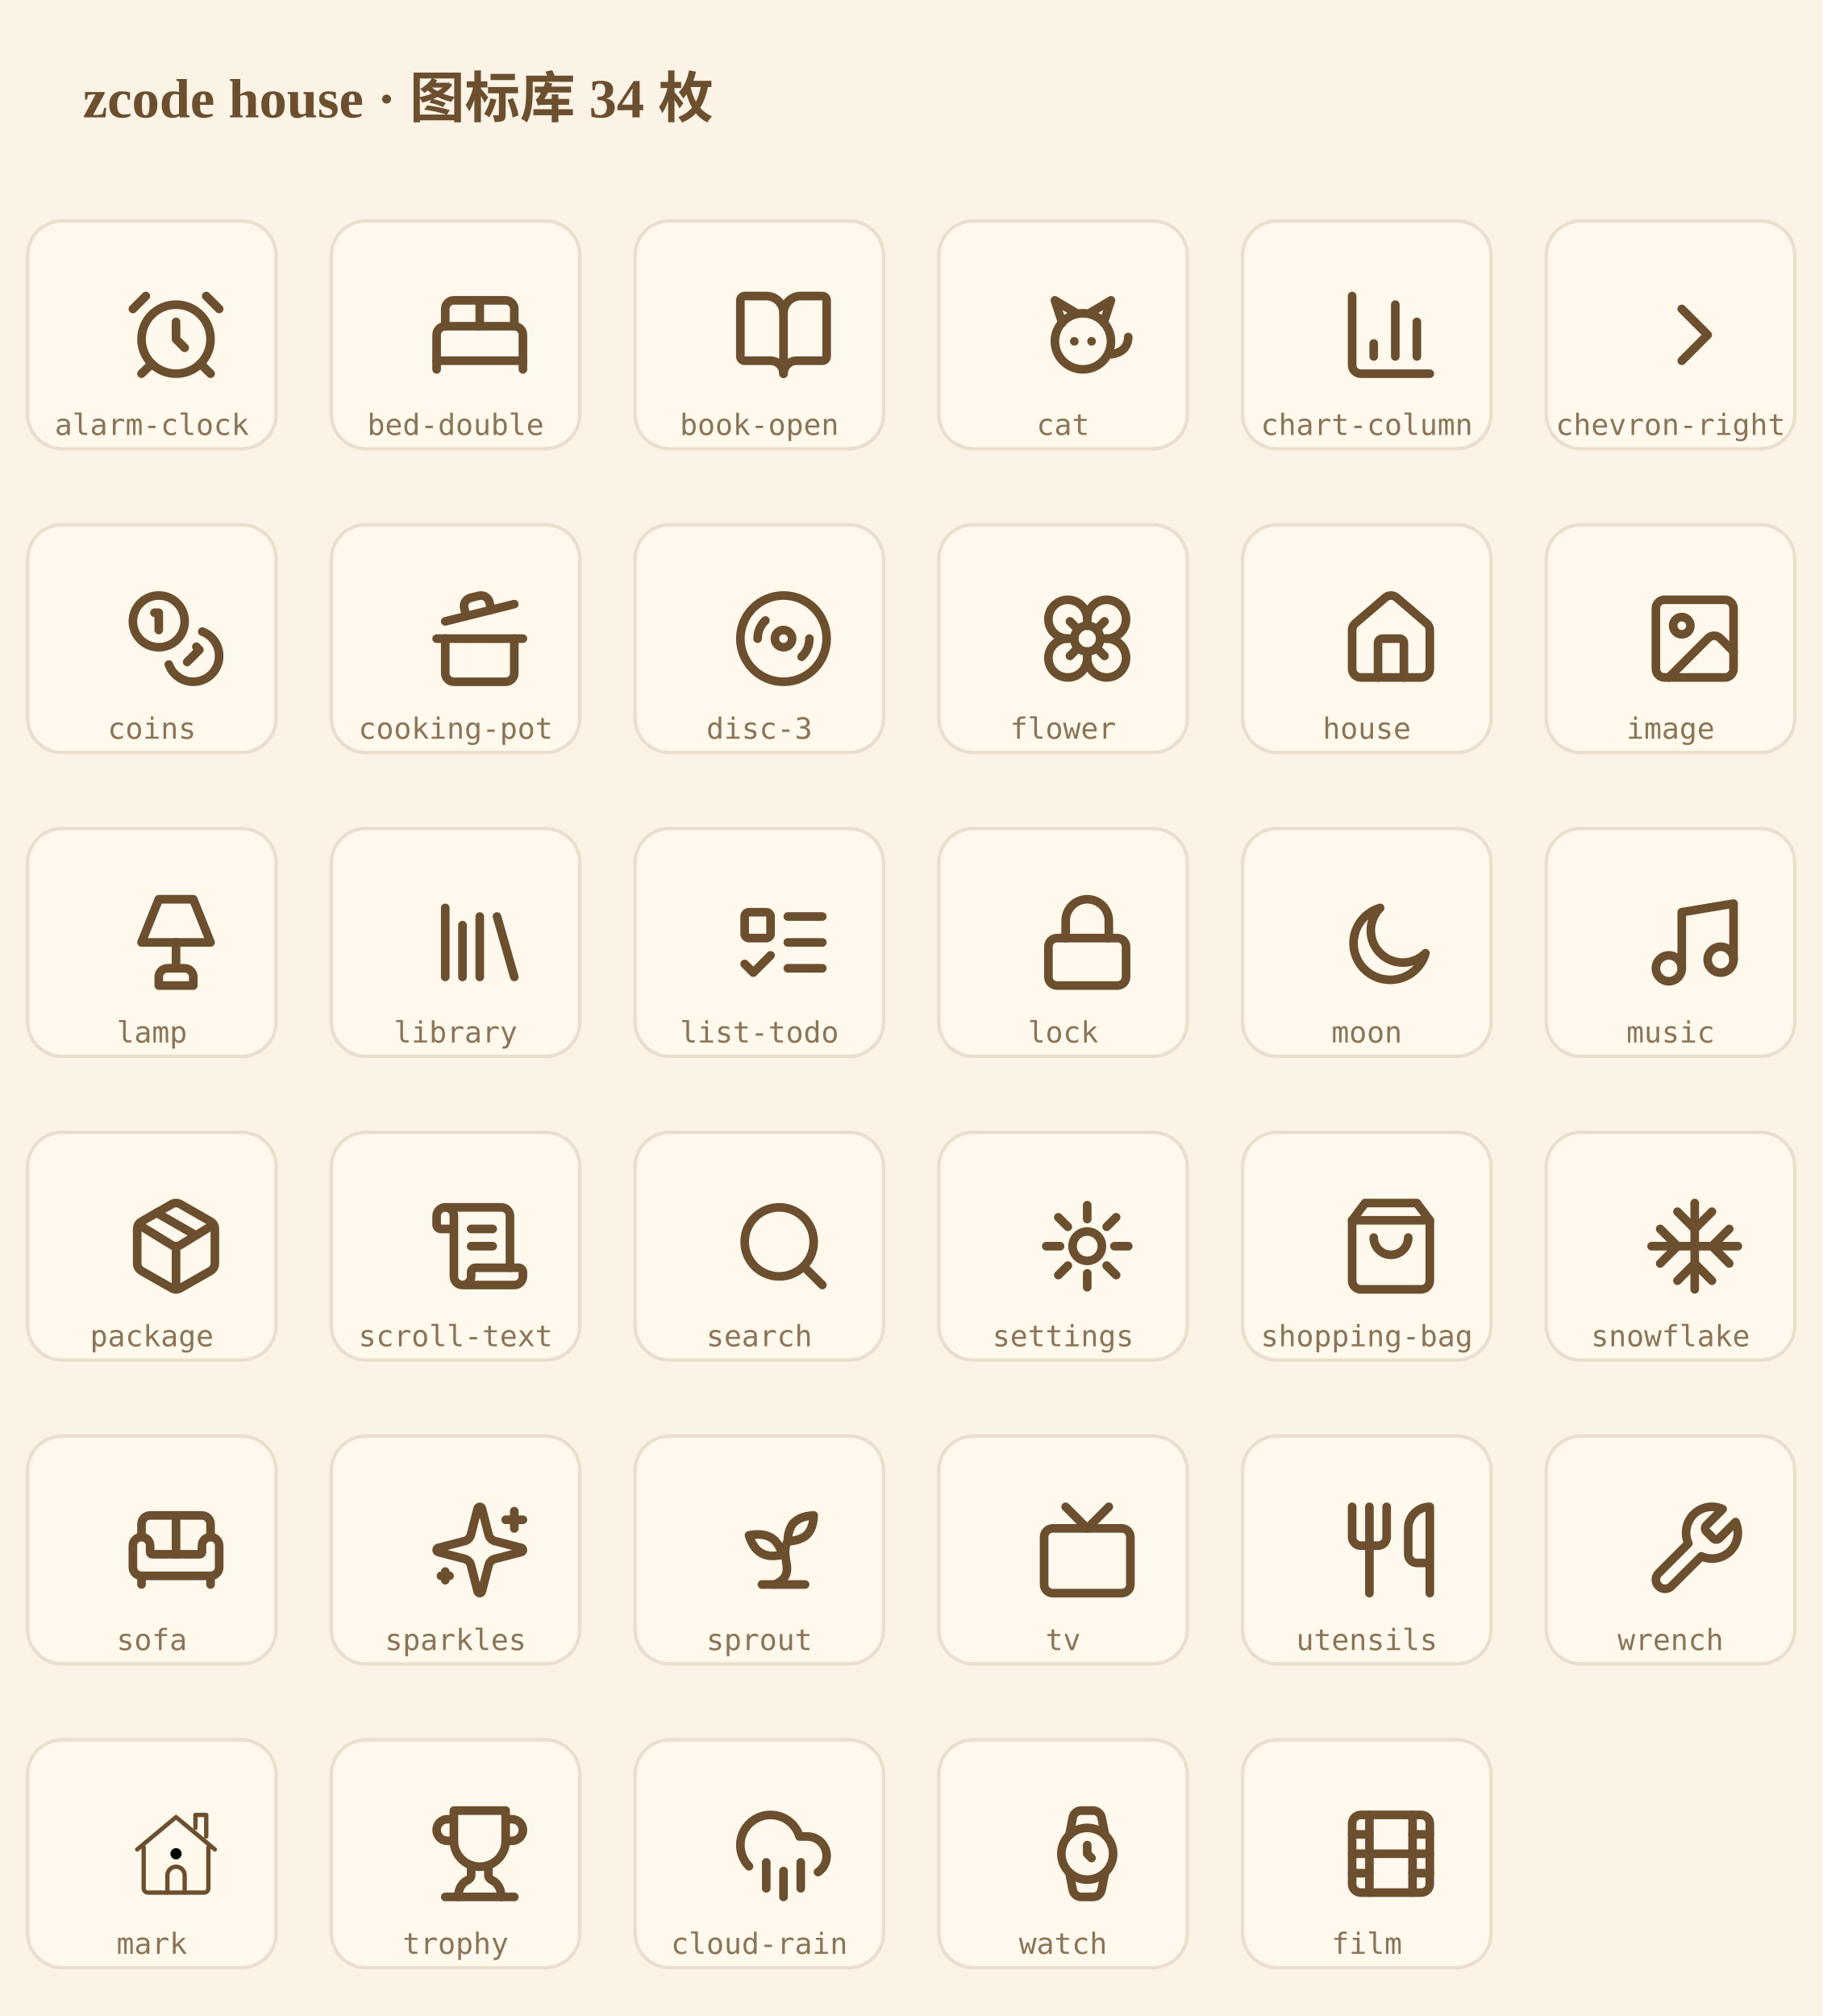
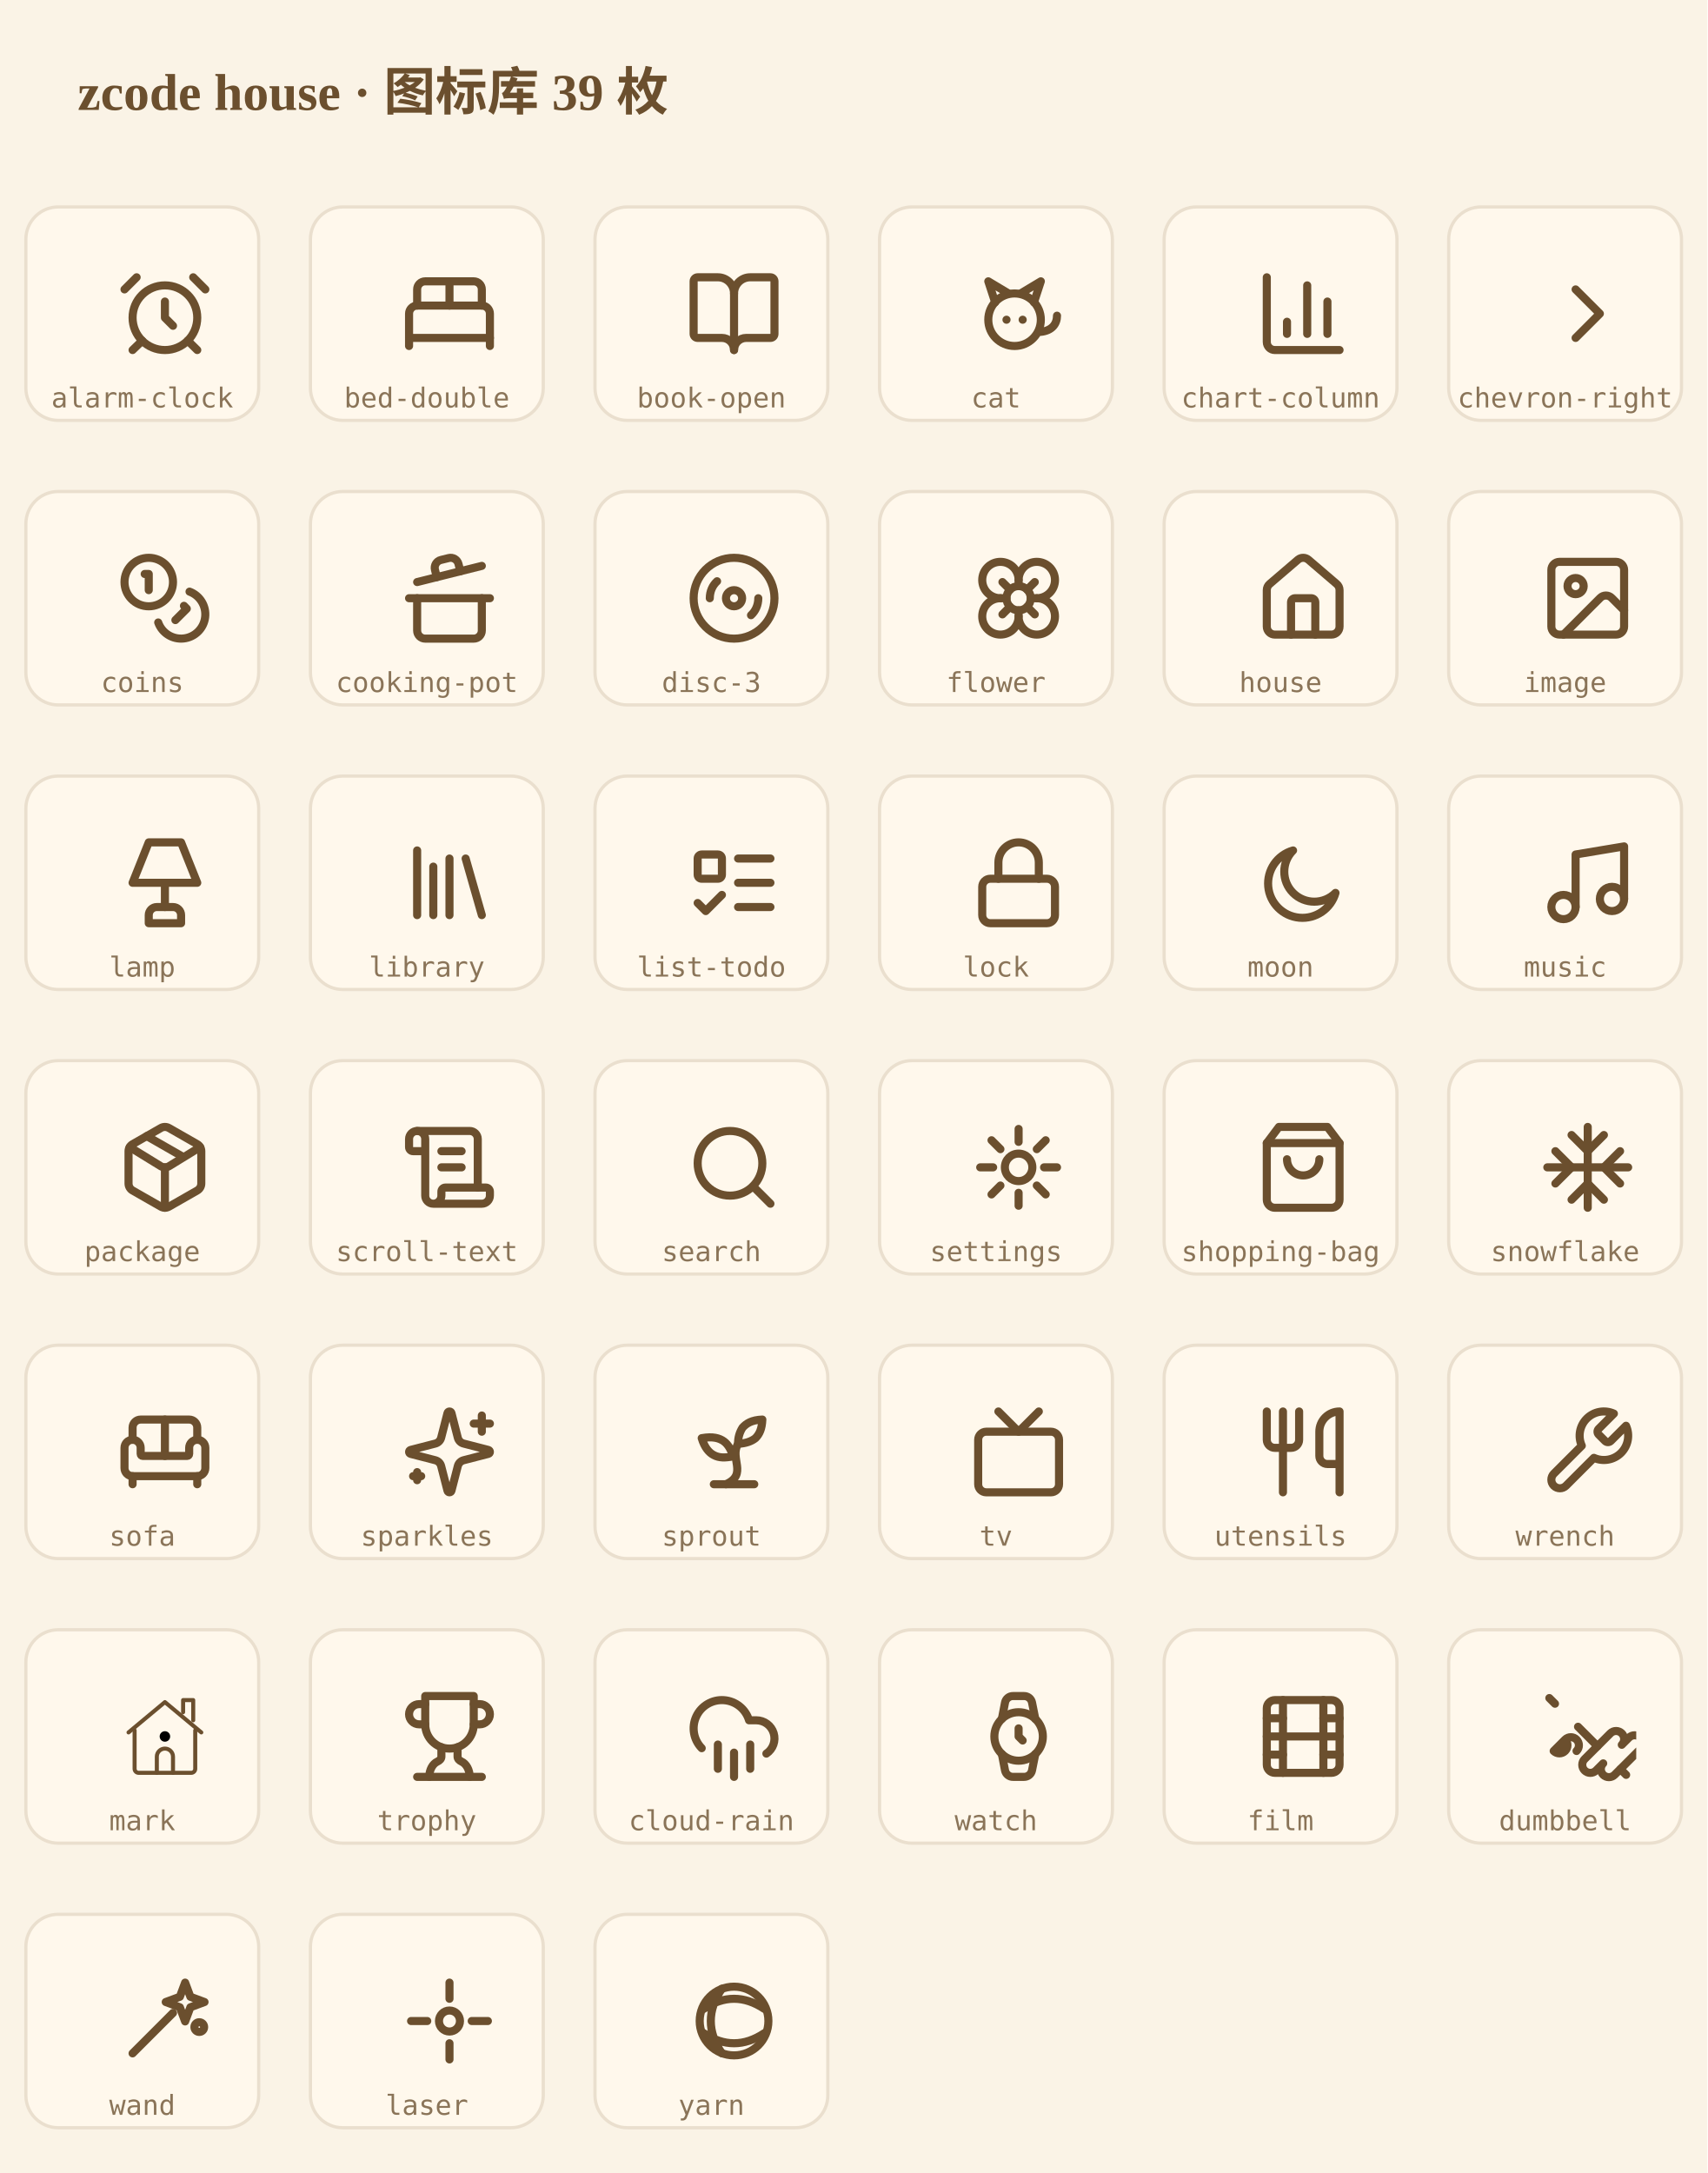
- <svg xmlns="http://www.w3.org/2000/svg" viewBox="0 0 528 584" width="528" height="584">
+ <svg xmlns="http://www.w3.org/2000/svg" viewBox="0 0 528 672" width="528" height="672">
  <rect width="100%" height="100%" fill="#faf3e6" />
-   <text x="24" y="34" font-size="16" fill="#6b4f2e" font-weight="bold">zcode house · 图标库 34 枚</text>
+   <text x="24" y="34" font-size="16" fill="#6b4f2e" font-weight="bold">zcode house · 图标库 39 枚</text>
  <symbol id="i-alarm-clock" viewBox="0 0 24 24">
    <circle cx="12" cy="13" r="8" />
    <path d="M12 9v4l2 2" />
    <path d="M5 3 2 6" />
    <path d="m22 6-3-3" />
    <path d="M6.38 18.7 4 21" />
    <path d="M17.64 18.67 20 21" />
  </symbol>
  <symbol id="i-bed-double" viewBox="0 0 24 24">
    <path d="M2 20v-8a2 2 0 0 1 2-2h16a2 2 0 0 1 2 2v8" />
    <path d="M4 10V6a2 2 0 0 1 2-2h12a2 2 0 0 1 2 2v4" />
    <path d="M12 4v6" />
    <path d="M2 18h20" />
  </symbol>
  <symbol id="i-book-open" viewBox="0 0 24 24">
    <path d="M12 7v14" />
    <path d="M3 18a1 1 0 0 1-1-1V4a1 1 0 0 1 1-1h5a4 4 0 0 1 4 4 4 4 0 0 1 4-4h5a1 1 0 0 1 1 1v13a1 1 0 0 1-1 1h-6a3 3 0 0 0-3 3 3 3 0 0 0-3-3z" />
  </symbol>
  <symbol id="i-cat" viewBox="0 0 24 24">
    <circle cx="11" cy="13.5" r="6.5" />
    <path d="M6.2 9.2 4.5 4l5 3M15.8 9.2 17.5 4l-5 3" />
    <path d="M9 13.5h.01M13 13.5h.01" />
    <path d="M17.5 16.5c2.8-.3 4-2 4-4" />
  </symbol>
  <symbol id="i-chart-column" viewBox="0 0 24 24">
    <path d="M3 3v16a2 2 0 0 0 2 2h16" />
    <path d="M18 17V9" />
    <path d="M13 17V5" />
    <path d="M8 17v-3" />
  </symbol>
  <symbol id="i-chevron-right" viewBox="0 0 24 24">
    <path d="m9 18 6-6-6-6" />
  </symbol>
  <symbol id="i-coins" viewBox="0 0 24 24">
    <circle cx="8" cy="8" r="6" />
    <path d="M18.09 10.37A6 6 0 1 1 10.34 18" />
    <path d="M7 6h1v4" />
    <path d="m16.71 13.88.7.71-2.82 2.82" />
  </symbol>
  <symbol id="i-cooking-pot" viewBox="0 0 24 24">
    <path d="M2 12h20" />
    <path d="M20 12v8a2 2 0 0 1-2 2H6a2 2 0 0 1-2-2v-8" />
    <path d="m4 8 16-4" />
    <path d="m8.86 6.78-.45-1.81a2 2 0 0 1 1.45-2.43l1.94-.48a2 2 0 0 1 2.43 1.46l.45 1.8" />
  </symbol>
  <symbol id="i-disc-3" viewBox="0 0 24 24">
    <circle cx="12" cy="12" r="10" />
    <path d="M6 12c0-1.7.7-3.2 1.8-4.2" />
    <circle cx="12" cy="12" r="2" />
    <path d="M18 12c0 1.7-.7 3.2-1.8 4.2" />
  </symbol>
  <symbol id="i-film" viewBox="0 0 24 24">
    <rect width="18" height="18" x="3" y="3" rx="2" ry="2" />
    <path d="M7 3v18" />
    <path d="M3 7.5h4" />
    <path d="M3 12h18" />
    <path d="M3 16.5h4" />
    <path d="M17 3v18" />
    <path d="M17 7.5h4" />
    <path d="M17 16.5h4" />
  </symbol>
  <symbol id="i-flower" viewBox="0 0 24 24">
    <circle cx="12" cy="12" r="3" />
    <path d="M12 16.5A4.5 4.5 0 1 1 7.5 12 4.5 4.5 0 1 1 12 7.5a4.5 4.5 0 1 1 4.5 4.5 4.5 4.5 0 1 1-4.5 4.5" />
    <path d="M12 7.5V9" />
    <path d="M7.5 12H9" />
    <path d="M16.5 12H15" />
    <path d="M12 16.5V15" />
    <path d="m8 8 1.88 1.88" />
    <path d="M14.12 9.88 16 8" />
    <path d="m8 16 1.88-1.88" />
    <path d="M14.12 14.12 16 16" />
  </symbol>
  <symbol id="i-house" viewBox="0 0 24 24">
    <path d="M15 21v-8a1 1 0 0 0-1-1h-4a1 1 0 0 0-1 1v8" />
    <path d="M3 10a2 2 0 0 1 .709-1.528l7-5.999a2 2 0 0 1 2.582 0l7 5.999A2 2 0 0 1 21 10v9a2 2 0 0 1-2 2H5a2 2 0 0 1-2-2z" />
  </symbol>
  <symbol id="i-image" viewBox="0 0 24 24">
    <rect width="18" height="18" x="3" y="3" rx="2" ry="2" />
    <circle cx="9" cy="9" r="2" />
    <path d="m21 15-3.086-3.086a2 2 0 0 0-2.828 0L6 21" />
  </symbol>
  <symbol id="i-lamp" viewBox="0 0 24 24">
    <path d="M8 2h8l4 10H4L8 2Z" />
    <path d="M12 12v6" />
    <path d="M8 22v-2c0-1.1.9-2 2-2h4a2 2 0 0 1 2 2v2H8Z" />
  </symbol>
  <symbol id="i-library" viewBox="0 0 24 24">
    <path d="m16 6 4 14" />
    <path d="M12 6v14" />
    <path d="M8 8v12" />
    <path d="M4 4v16" />
  </symbol>
  <symbol id="i-list-todo" viewBox="0 0 24 24">
    <rect x="3" y="5" width="6" height="6" rx="1" />
    <path d="m3 17 2 2 4-4" />
    <path d="M13 6h8" />
    <path d="M13 12h8" />
    <path d="M13 18h8" />
  </symbol>
  <symbol id="i-lock" viewBox="0 0 24 24">
    <rect width="18" height="11" x="3" y="11" rx="2" ry="2" />
    <path d="M7 11V7a5 5 0 0 1 10 0v4" />
  </symbol>
  <symbol id="i-moon" viewBox="0 0 24 24">
    <path d="M20 14.5A8.5 8.5 0 1 1 9.5 4a7 7 0 0 0 10.5 10.5z" />
  </symbol>
  <symbol id="i-music" viewBox="0 0 24 24">
    <path d="M9 18V5l12-2v13" />
    <circle cx="6" cy="18" r="3" />
    <circle cx="18" cy="16" r="3" />
  </symbol>
  <symbol id="i-package" viewBox="0 0 24 24">
    <path d="M11 21.73a2 2 0 0 0 2 0l7-4A2 2 0 0 0 21 16V8a2 2 0 0 0-1-1.73l-7-4a2 2 0 0 0-2 0l-7 4A2 2 0 0 0 3 8v8a2 2 0 0 0 1 1.73z" />
    <path d="M12 22V12" />
    <path d="m3.3 7 7.703 4.734a2 2 0 0 0 1.994 0L20.7 7" />
    <path d="m7.5 4.27 9 5.15" />
  </symbol>
  <symbol id="i-scroll-text" viewBox="0 0 24 24">
    <path d="M15 12h-5" />
    <path d="M15 8h-5" />
    <path d="M19 17V5a2 2 0 0 0-2-2H4" />
    <path d="M8 21h12a2 2 0 0 0 2-2v-1a1 1 0 0 0-1-1H11a1 1 0 0 0-1 1v1a2 2 0 1 1-4 0V5a2 2 0 1 0-4 0v2a1 1 0 0 0 1 1h3" />
  </symbol>
  <symbol id="i-search" viewBox="0 0 24 24">
    <circle cx="11" cy="11" r="8" />
    <path d="m21 21-4.3-4.3" />
  </symbol>
  <symbol id="i-settings" viewBox="0 0 24 24">
    <circle cx="12" cy="12" r="3.4" />
    <path d="M12 2.5v3.2M12 18.3v3.2M2.5 12h3.2M18.3 12h3.2M5.3 5.3l2.2 2.2M16.5 16.5l2.2 2.2M18.7 5.3l-2.2 2.2M7.5 16.5l-2.2 2.2" />
  </symbol>
  <symbol id="i-shopping-bag" viewBox="0 0 24 24">
    <path d="M6 2 3 6v14a2 2 0 0 0 2 2h14a2 2 0 0 0 2-2V6l-3-4Z" />
    <path d="M3 6h18" />
    <path d="M16 10a4 4 0 0 1-8 0" />
  </symbol>
  <symbol id="i-snowflake" viewBox="0 0 24 24">
    <line x1="2" x2="22" y1="12" y2="12" />
    <line x1="12" x2="12" y1="2" y2="22" />
    <path d="m20 16-4-4 4-4" />
    <path d="m4 8 4 4-4 4" />
    <path d="m16 4-4 4-4-4" />
    <path d="m8 20 4-4 4 4" />
  </symbol>
  <symbol id="i-sofa" viewBox="0 0 24 24">
    <path d="M20 9V6a2 2 0 0 0-2-2H6a2 2 0 0 0-2 2v3" />
    <path d="M2 16a2 2 0 0 0 2 2h16a2 2 0 0 0 2-2v-5a2 2 0 0 0-4 0v1.5a.5.5 0 0 1-.5.5h-11a.5.5 0 0 1-.5-.5V11a2 2 0 0 0-4 0z" />
    <path d="M4 18v2" />
    <path d="M20 18v2" />
    <path d="M12 4v9" />
  </symbol>
  <symbol id="i-sparkles" viewBox="0 0 24 24">
    <path d="M9.937 15.5A2 2 0 0 0 8.5 14.063l-6.135-1.582a.5.5 0 0 1 0-.962L8.5 9.936A2 2 0 0 0 9.937 8.5l1.582-6.135a.5.5 0 0 1 .963 0L14.063 8.5A2 2 0 0 0 15.5 9.937l6.135 1.581a.5.5 0 0 1 0 .964L15.5 14.063a2 2 0 0 0-1.437 1.437l-1.582 6.135a.5.5 0 0 1-.963 0z" />
    <path d="M20 3v4" />
    <path d="M22 5h-4" />
    <path d="M4 17v2" />
    <path d="M5 18H3" />
  </symbol>
  <symbol id="i-sprout" viewBox="0 0 24 24">
    <path d="M7 20h10" />
    <path d="M10 20c5.5-2.5.8-6.4 3-10" />
    <path d="M9.5 9.4c1.1.8 1.8 2.2 2.3 3.7-2 .4-3.5.4-4.8-.3-1.2-.6-2.3-1.9-3-4.2 2.8-.5 4.4 0 5.5.8z" />
    <path d="M14.1 6a7 7 0 0 0-1.1 4c1.9-.1 3.3-.6 4.3-1.4 1-1 1.6-2.3 1.7-4.6-2.7.1-4 1-4.9 2z" />
  </symbol>
  <symbol id="i-tv" viewBox="0 0 24 24">
    <rect width="20" height="15" x="2" y="7" rx="2" ry="2" />
    <polyline points="17 2 12 7 7 2" />
  </symbol>
  <symbol id="i-utensils" viewBox="0 0 24 24">
    <path d="M3 2v7c0 1.1.9 2 2 2h4a2 2 0 0 0 2-2V2" />
    <path d="M7 2v20" />
    <path d="M21 15V2a5 5 0 0 0-5 5v6c0 1.1.9 2 2 2h3Zm0 0v7" />
  </symbol>
  <symbol id="i-wrench" viewBox="0 0 24 24">
    <path d="M14.7 6.3a1 1 0 0 0 0 1.4l1.6 1.6a1 1 0 0 0 1.4 0l3.77-3.77a6 6 0 0 1-7.94 7.94l-6.91 6.91a2.12 2.12 0 0 1-3-3l6.91-6.91a6 6 0 0 1 7.94-7.94l-3.76 3.76z" />
  </symbol>
  <symbol id="i-trophy" viewBox="0 0 24 24">
    <path d="M6 9H4.5a2.5 2.5 0 0 1 0-5H6" />
    <path d="M18 9h1.5a2.5 2.5 0 0 0 0-5H18" />
    <path d="M4 22h16" />
    <path d="M10 14.66V17c0 .55-.47.98-.97 1.21C7.85 18.75 7 20.24 7 22" />
    <path d="M14 14.66V17c0 .55.47.98.97 1.21C16.15 18.75 17 20.24 17 22" />
    <path d="M18 2H6v7a6 6 0 0 0 12 0V2Z" />
  </symbol>
  <symbol id="i-cloud-rain" viewBox="0 0 24 24">
    <path d="M4 14.899A7 7 0 1 1 15.71 8h1.79a4.5 4.5 0 0 1 2.5 8.242" />
    <path d="M16 14v6" />
    <path d="M8 14v6" />
    <path d="M12 16v6" />
  </symbol>
  <symbol id="i-watch" viewBox="0 0 24 24">
    <circle cx="12" cy="12" r="6" />
    <path d="M12 10v2l1 1" />
    <path d="m16.13 7.66-.81-4.05a2 2 0 0 0-2-1.61h-2.68a2 2 0 0 0-2 1.61l-.78 4.05" />
    <path d="m16.13 16.34-.81 4.05a2 2 0 0 1-2 1.61h-2.68a2 2 0 0 1-2-1.61l-.78-4.05" />
  </symbol>
+   <symbol id="i-wand" viewBox="0 0 24 24">
+     <path d="M4 20 14 10" />
+     <path d="M17 2.5 18.3 6 21.8 7.3 18.3 8.6 17 12.1 15.7 8.6 12.2 7.3 15.7 6z" />
+     <circle cx="20.5" cy="13.5" r="1.2" />
+   </symbol>
+   <symbol id="i-laser" viewBox="0 0 24 24">
+     <circle cx="12" cy="12" r="2.6" />
+     <path d="M12 2.5v4M12 17.5v4M2.5 12h4M17.5 12h4" />
+   </symbol>
+   <symbol id="i-yarn" viewBox="0 0 24 24">
+     <circle cx="12" cy="12" r="8.5" />
+     <path d="M4.5 9q7.5-5 15 0M4.5 15q7.5 5 15 0M9 4q-5.5 8 0 16" />
+   </symbol>
+   <symbol id="i-dumbbell" viewBox="0 0 24 24">
+     <path d="M14.4 14.4 9.6 9.6" />
+     <path d="M18.657 21.485a2 2 0 1 1-2.829-2.828l-1.767 1.768a2 2 0 1 1-2.829-2.829l6.364-6.364a2 2 0 1 1 2.829 2.829l1.767-1.768a2 2 0 1 1 2.828 2.829z" />
+     <path d="m21.5 21.5-1.4-1.4" />
+     <path d="M3.9 3.9 2.5 2.5" />
+     <path d="M6.404 12.768a2 2 0 1 1-2.829 2.829l2.829-2.829a2 2 0 1 1 2.828 2.829" />
+   </symbol>
  <symbol id="i-mark" viewBox="0 0 48 44">
    <path d="M6 20 24 5l18 15" />
    <path d="M9 19v19a2 2 0 0 0 2 2h26a2 2 0 0 0 2-2V19" />
    <path d="M33 10V4h5v10" />
    <path d="M20 40v-8a4 4 0 0 1 8 0v8" />
    <circle cx="24" cy="22" r="2.6" style="fill:currentColor;stroke:none" />
  </symbol>
  <g transform="translate(22,74)">
    <rect x="-14" y="-10" width="72" height="66" rx="10" fill="#fff8ec" stroke="#eadfce" />
    <svg x="14" y="8" width="30" height="30" viewBox="0 0 24 24" fill="none" stroke="#6b4f2e" stroke-width="2" stroke-linecap="round" stroke-linejoin="round">
      <use href="#i-alarm-clock" />
    </svg>
    <text x="22" y="52" font-size="8.5" text-anchor="middle" fill="#8a7458" font-family="Consolas,monospace">alarm-clock</text>
  </g>
  <g transform="translate(110,74)">
    <rect x="-14" y="-10" width="72" height="66" rx="10" fill="#fff8ec" stroke="#eadfce" />
    <svg x="14" y="8" width="30" height="30" viewBox="0 0 24 24" fill="none" stroke="#6b4f2e" stroke-width="2" stroke-linecap="round" stroke-linejoin="round">
      <use href="#i-bed-double" />
    </svg>
    <text x="22" y="52" font-size="8.5" text-anchor="middle" fill="#8a7458" font-family="Consolas,monospace">bed-double</text>
  </g>
  <g transform="translate(198,74)">
    <rect x="-14" y="-10" width="72" height="66" rx="10" fill="#fff8ec" stroke="#eadfce" />
    <svg x="14" y="8" width="30" height="30" viewBox="0 0 24 24" fill="none" stroke="#6b4f2e" stroke-width="2" stroke-linecap="round" stroke-linejoin="round">
      <use href="#i-book-open" />
    </svg>
    <text x="22" y="52" font-size="8.5" text-anchor="middle" fill="#8a7458" font-family="Consolas,monospace">book-open</text>
  </g>
  <g transform="translate(286,74)">
    <rect x="-14" y="-10" width="72" height="66" rx="10" fill="#fff8ec" stroke="#eadfce" />
    <svg x="14" y="8" width="30" height="30" viewBox="0 0 24 24" fill="none" stroke="#6b4f2e" stroke-width="2" stroke-linecap="round" stroke-linejoin="round">
      <use href="#i-cat" />
    </svg>
    <text x="22" y="52" font-size="8.5" text-anchor="middle" fill="#8a7458" font-family="Consolas,monospace">cat</text>
  </g>
  <g transform="translate(374,74)">
    <rect x="-14" y="-10" width="72" height="66" rx="10" fill="#fff8ec" stroke="#eadfce" />
    <svg x="14" y="8" width="30" height="30" viewBox="0 0 24 24" fill="none" stroke="#6b4f2e" stroke-width="2" stroke-linecap="round" stroke-linejoin="round">
      <use href="#i-chart-column" />
    </svg>
    <text x="22" y="52" font-size="8.5" text-anchor="middle" fill="#8a7458" font-family="Consolas,monospace">chart-column</text>
  </g>
  <g transform="translate(462,74)">
    <rect x="-14" y="-10" width="72" height="66" rx="10" fill="#fff8ec" stroke="#eadfce" />
    <svg x="14" y="8" width="30" height="30" viewBox="0 0 24 24" fill="none" stroke="#6b4f2e" stroke-width="2" stroke-linecap="round" stroke-linejoin="round">
      <use href="#i-chevron-right" />
    </svg>
    <text x="22" y="52" font-size="8.5" text-anchor="middle" fill="#8a7458" font-family="Consolas,monospace">chevron-right</text>
  </g>
  <g transform="translate(22,162)">
    <rect x="-14" y="-10" width="72" height="66" rx="10" fill="#fff8ec" stroke="#eadfce" />
    <svg x="14" y="8" width="30" height="30" viewBox="0 0 24 24" fill="none" stroke="#6b4f2e" stroke-width="2" stroke-linecap="round" stroke-linejoin="round">
      <use href="#i-coins" />
    </svg>
    <text x="22" y="52" font-size="8.5" text-anchor="middle" fill="#8a7458" font-family="Consolas,monospace">coins</text>
  </g>
  <g transform="translate(110,162)">
    <rect x="-14" y="-10" width="72" height="66" rx="10" fill="#fff8ec" stroke="#eadfce" />
    <svg x="14" y="8" width="30" height="30" viewBox="0 0 24 24" fill="none" stroke="#6b4f2e" stroke-width="2" stroke-linecap="round" stroke-linejoin="round">
      <use href="#i-cooking-pot" />
    </svg>
    <text x="22" y="52" font-size="8.5" text-anchor="middle" fill="#8a7458" font-family="Consolas,monospace">cooking-pot</text>
  </g>
  <g transform="translate(198,162)">
    <rect x="-14" y="-10" width="72" height="66" rx="10" fill="#fff8ec" stroke="#eadfce" />
    <svg x="14" y="8" width="30" height="30" viewBox="0 0 24 24" fill="none" stroke="#6b4f2e" stroke-width="2" stroke-linecap="round" stroke-linejoin="round">
      <use href="#i-disc-3" />
    </svg>
    <text x="22" y="52" font-size="8.5" text-anchor="middle" fill="#8a7458" font-family="Consolas,monospace">disc-3</text>
  </g>
  <g transform="translate(286,162)">
    <rect x="-14" y="-10" width="72" height="66" rx="10" fill="#fff8ec" stroke="#eadfce" />
    <svg x="14" y="8" width="30" height="30" viewBox="0 0 24 24" fill="none" stroke="#6b4f2e" stroke-width="2" stroke-linecap="round" stroke-linejoin="round">
      <use href="#i-flower" />
    </svg>
    <text x="22" y="52" font-size="8.5" text-anchor="middle" fill="#8a7458" font-family="Consolas,monospace">flower</text>
  </g>
  <g transform="translate(374,162)">
    <rect x="-14" y="-10" width="72" height="66" rx="10" fill="#fff8ec" stroke="#eadfce" />
    <svg x="14" y="8" width="30" height="30" viewBox="0 0 24 24" fill="none" stroke="#6b4f2e" stroke-width="2" stroke-linecap="round" stroke-linejoin="round">
      <use href="#i-house" />
    </svg>
    <text x="22" y="52" font-size="8.5" text-anchor="middle" fill="#8a7458" font-family="Consolas,monospace">house</text>
  </g>
  <g transform="translate(462,162)">
    <rect x="-14" y="-10" width="72" height="66" rx="10" fill="#fff8ec" stroke="#eadfce" />
    <svg x="14" y="8" width="30" height="30" viewBox="0 0 24 24" fill="none" stroke="#6b4f2e" stroke-width="2" stroke-linecap="round" stroke-linejoin="round">
      <use href="#i-image" />
    </svg>
    <text x="22" y="52" font-size="8.5" text-anchor="middle" fill="#8a7458" font-family="Consolas,monospace">image</text>
  </g>
  <g transform="translate(22,250)">
    <rect x="-14" y="-10" width="72" height="66" rx="10" fill="#fff8ec" stroke="#eadfce" />
    <svg x="14" y="8" width="30" height="30" viewBox="0 0 24 24" fill="none" stroke="#6b4f2e" stroke-width="2" stroke-linecap="round" stroke-linejoin="round">
      <use href="#i-lamp" />
    </svg>
    <text x="22" y="52" font-size="8.5" text-anchor="middle" fill="#8a7458" font-family="Consolas,monospace">lamp</text>
  </g>
  <g transform="translate(110,250)">
    <rect x="-14" y="-10" width="72" height="66" rx="10" fill="#fff8ec" stroke="#eadfce" />
    <svg x="14" y="8" width="30" height="30" viewBox="0 0 24 24" fill="none" stroke="#6b4f2e" stroke-width="2" stroke-linecap="round" stroke-linejoin="round">
      <use href="#i-library" />
    </svg>
    <text x="22" y="52" font-size="8.5" text-anchor="middle" fill="#8a7458" font-family="Consolas,monospace">library</text>
  </g>
  <g transform="translate(198,250)">
    <rect x="-14" y="-10" width="72" height="66" rx="10" fill="#fff8ec" stroke="#eadfce" />
    <svg x="14" y="8" width="30" height="30" viewBox="0 0 24 24" fill="none" stroke="#6b4f2e" stroke-width="2" stroke-linecap="round" stroke-linejoin="round">
      <use href="#i-list-todo" />
    </svg>
    <text x="22" y="52" font-size="8.5" text-anchor="middle" fill="#8a7458" font-family="Consolas,monospace">list-todo</text>
  </g>
  <g transform="translate(286,250)">
    <rect x="-14" y="-10" width="72" height="66" rx="10" fill="#fff8ec" stroke="#eadfce" />
    <svg x="14" y="8" width="30" height="30" viewBox="0 0 24 24" fill="none" stroke="#6b4f2e" stroke-width="2" stroke-linecap="round" stroke-linejoin="round">
      <use href="#i-lock" />
    </svg>
    <text x="22" y="52" font-size="8.5" text-anchor="middle" fill="#8a7458" font-family="Consolas,monospace">lock</text>
  </g>
  <g transform="translate(374,250)">
    <rect x="-14" y="-10" width="72" height="66" rx="10" fill="#fff8ec" stroke="#eadfce" />
    <svg x="14" y="8" width="30" height="30" viewBox="0 0 24 24" fill="none" stroke="#6b4f2e" stroke-width="2" stroke-linecap="round" stroke-linejoin="round">
      <use href="#i-moon" />
    </svg>
    <text x="22" y="52" font-size="8.5" text-anchor="middle" fill="#8a7458" font-family="Consolas,monospace">moon</text>
  </g>
  <g transform="translate(462,250)">
    <rect x="-14" y="-10" width="72" height="66" rx="10" fill="#fff8ec" stroke="#eadfce" />
    <svg x="14" y="8" width="30" height="30" viewBox="0 0 24 24" fill="none" stroke="#6b4f2e" stroke-width="2" stroke-linecap="round" stroke-linejoin="round">
      <use href="#i-music" />
    </svg>
    <text x="22" y="52" font-size="8.5" text-anchor="middle" fill="#8a7458" font-family="Consolas,monospace">music</text>
  </g>
  <g transform="translate(22,338)">
    <rect x="-14" y="-10" width="72" height="66" rx="10" fill="#fff8ec" stroke="#eadfce" />
    <svg x="14" y="8" width="30" height="30" viewBox="0 0 24 24" fill="none" stroke="#6b4f2e" stroke-width="2" stroke-linecap="round" stroke-linejoin="round">
      <use href="#i-package" />
    </svg>
    <text x="22" y="52" font-size="8.5" text-anchor="middle" fill="#8a7458" font-family="Consolas,monospace">package</text>
  </g>
  <g transform="translate(110,338)">
    <rect x="-14" y="-10" width="72" height="66" rx="10" fill="#fff8ec" stroke="#eadfce" />
    <svg x="14" y="8" width="30" height="30" viewBox="0 0 24 24" fill="none" stroke="#6b4f2e" stroke-width="2" stroke-linecap="round" stroke-linejoin="round">
      <use href="#i-scroll-text" />
    </svg>
    <text x="22" y="52" font-size="8.5" text-anchor="middle" fill="#8a7458" font-family="Consolas,monospace">scroll-text</text>
  </g>
  <g transform="translate(198,338)">
    <rect x="-14" y="-10" width="72" height="66" rx="10" fill="#fff8ec" stroke="#eadfce" />
    <svg x="14" y="8" width="30" height="30" viewBox="0 0 24 24" fill="none" stroke="#6b4f2e" stroke-width="2" stroke-linecap="round" stroke-linejoin="round">
      <use href="#i-search" />
    </svg>
    <text x="22" y="52" font-size="8.5" text-anchor="middle" fill="#8a7458" font-family="Consolas,monospace">search</text>
  </g>
  <g transform="translate(286,338)">
    <rect x="-14" y="-10" width="72" height="66" rx="10" fill="#fff8ec" stroke="#eadfce" />
    <svg x="14" y="8" width="30" height="30" viewBox="0 0 24 24" fill="none" stroke="#6b4f2e" stroke-width="2" stroke-linecap="round" stroke-linejoin="round">
      <use href="#i-settings" />
    </svg>
    <text x="22" y="52" font-size="8.5" text-anchor="middle" fill="#8a7458" font-family="Consolas,monospace">settings</text>
  </g>
  <g transform="translate(374,338)">
    <rect x="-14" y="-10" width="72" height="66" rx="10" fill="#fff8ec" stroke="#eadfce" />
    <svg x="14" y="8" width="30" height="30" viewBox="0 0 24 24" fill="none" stroke="#6b4f2e" stroke-width="2" stroke-linecap="round" stroke-linejoin="round">
      <use href="#i-shopping-bag" />
    </svg>
    <text x="22" y="52" font-size="8.5" text-anchor="middle" fill="#8a7458" font-family="Consolas,monospace">shopping-bag</text>
  </g>
  <g transform="translate(462,338)">
    <rect x="-14" y="-10" width="72" height="66" rx="10" fill="#fff8ec" stroke="#eadfce" />
    <svg x="14" y="8" width="30" height="30" viewBox="0 0 24 24" fill="none" stroke="#6b4f2e" stroke-width="2" stroke-linecap="round" stroke-linejoin="round">
      <use href="#i-snowflake" />
    </svg>
    <text x="22" y="52" font-size="8.5" text-anchor="middle" fill="#8a7458" font-family="Consolas,monospace">snowflake</text>
  </g>
  <g transform="translate(22,426)">
    <rect x="-14" y="-10" width="72" height="66" rx="10" fill="#fff8ec" stroke="#eadfce" />
    <svg x="14" y="8" width="30" height="30" viewBox="0 0 24 24" fill="none" stroke="#6b4f2e" stroke-width="2" stroke-linecap="round" stroke-linejoin="round">
      <use href="#i-sofa" />
    </svg>
    <text x="22" y="52" font-size="8.5" text-anchor="middle" fill="#8a7458" font-family="Consolas,monospace">sofa</text>
  </g>
  <g transform="translate(110,426)">
    <rect x="-14" y="-10" width="72" height="66" rx="10" fill="#fff8ec" stroke="#eadfce" />
    <svg x="14" y="8" width="30" height="30" viewBox="0 0 24 24" fill="none" stroke="#6b4f2e" stroke-width="2" stroke-linecap="round" stroke-linejoin="round">
      <use href="#i-sparkles" />
    </svg>
    <text x="22" y="52" font-size="8.5" text-anchor="middle" fill="#8a7458" font-family="Consolas,monospace">sparkles</text>
  </g>
  <g transform="translate(198,426)">
    <rect x="-14" y="-10" width="72" height="66" rx="10" fill="#fff8ec" stroke="#eadfce" />
    <svg x="14" y="8" width="30" height="30" viewBox="0 0 24 24" fill="none" stroke="#6b4f2e" stroke-width="2" stroke-linecap="round" stroke-linejoin="round">
      <use href="#i-sprout" />
    </svg>
    <text x="22" y="52" font-size="8.5" text-anchor="middle" fill="#8a7458" font-family="Consolas,monospace">sprout</text>
  </g>
  <g transform="translate(286,426)">
    <rect x="-14" y="-10" width="72" height="66" rx="10" fill="#fff8ec" stroke="#eadfce" />
    <svg x="14" y="8" width="30" height="30" viewBox="0 0 24 24" fill="none" stroke="#6b4f2e" stroke-width="2" stroke-linecap="round" stroke-linejoin="round">
      <use href="#i-tv" />
    </svg>
    <text x="22" y="52" font-size="8.5" text-anchor="middle" fill="#8a7458" font-family="Consolas,monospace">tv</text>
  </g>
  <g transform="translate(374,426)">
    <rect x="-14" y="-10" width="72" height="66" rx="10" fill="#fff8ec" stroke="#eadfce" />
    <svg x="14" y="8" width="30" height="30" viewBox="0 0 24 24" fill="none" stroke="#6b4f2e" stroke-width="2" stroke-linecap="round" stroke-linejoin="round">
      <use href="#i-utensils" />
    </svg>
    <text x="22" y="52" font-size="8.5" text-anchor="middle" fill="#8a7458" font-family="Consolas,monospace">utensils</text>
  </g>
  <g transform="translate(462,426)">
    <rect x="-14" y="-10" width="72" height="66" rx="10" fill="#fff8ec" stroke="#eadfce" />
    <svg x="14" y="8" width="30" height="30" viewBox="0 0 24 24" fill="none" stroke="#6b4f2e" stroke-width="2" stroke-linecap="round" stroke-linejoin="round">
      <use href="#i-wrench" />
    </svg>
    <text x="22" y="52" font-size="8.5" text-anchor="middle" fill="#8a7458" font-family="Consolas,monospace">wrench</text>
  </g>
  <g transform="translate(22,514)">
    <rect x="-14" y="-10" width="72" height="66" rx="10" fill="#fff8ec" stroke="#eadfce" />
    <svg x="14" y="8" width="30" height="30" viewBox="0 0 24 24" fill="none" stroke="#6b4f2e" stroke-width="2" stroke-linecap="round" stroke-linejoin="round">
      <use href="#i-mark" />
    </svg>
    <text x="22" y="52" font-size="8.5" text-anchor="middle" fill="#8a7458" font-family="Consolas,monospace">mark</text>
  </g>
  <g transform="translate(110,514)">
    <rect x="-14" y="-10" width="72" height="66" rx="10" fill="#fff8ec" stroke="#eadfce" />
    <svg x="14" y="8" width="30" height="30" viewBox="0 0 24 24" fill="none" stroke="#6b4f2e" stroke-width="2" stroke-linecap="round" stroke-linejoin="round">
      <use href="#i-trophy" />
    </svg>
    <text x="22" y="52" font-size="8.5" text-anchor="middle" fill="#8a7458" font-family="Consolas,monospace">trophy</text>
  </g>
  <g transform="translate(198,514)">
    <rect x="-14" y="-10" width="72" height="66" rx="10" fill="#fff8ec" stroke="#eadfce" />
    <svg x="14" y="8" width="30" height="30" viewBox="0 0 24 24" fill="none" stroke="#6b4f2e" stroke-width="2" stroke-linecap="round" stroke-linejoin="round">
      <use href="#i-cloud-rain" />
    </svg>
    <text x="22" y="52" font-size="8.5" text-anchor="middle" fill="#8a7458" font-family="Consolas,monospace">cloud-rain</text>
  </g>
  <g transform="translate(374,514)">
    <rect x="-14" y="-10" width="72" height="66" rx="10" fill="#fff8ec" stroke="#eadfce" />
    <svg x="14" y="8" width="30" height="30" viewBox="0 0 24 24" fill="none" stroke="#6b4f2e" stroke-width="2" stroke-linecap="round" stroke-linejoin="round">
      <use href="#i-film" />
    </svg>
    <text x="22" y="52" font-size="8.5" text-anchor="middle" fill="#8a7458" font-family="Consolas,monospace">film</text>
  </g>
+   <g transform="translate(462,514)">
+     <rect x="-14" y="-10" width="72" height="66" rx="10" fill="#fff8ec" stroke="#eadfce" />
+     <svg x="14" y="8" width="30" height="30" viewBox="0 0 24 24" fill="none" stroke="#6b4f2e" stroke-width="2" stroke-linecap="round" stroke-linejoin="round">
+       <use href="#i-dumbbell" />
+     </svg>
+     <text x="22" y="52" font-size="8.5" text-anchor="middle" fill="#8a7458" font-family="Consolas,monospace">dumbbell</text>
+   </g>
  <g transform="translate(286,514)">
    <rect x="-14" y="-10" width="72" height="66" rx="10" fill="#fff8ec" stroke="#eadfce" />
    <svg x="14" y="8" width="30" height="30" viewBox="0 0 24 24" fill="none" stroke="#6b4f2e" stroke-width="2" stroke-linecap="round" stroke-linejoin="round">
      <use href="#i-watch" />
    </svg>
    <text x="22" y="52" font-size="8.5" text-anchor="middle" fill="#8a7458" font-family="Consolas,monospace">watch</text>
  </g>
+   <g transform="translate(22,602)">
+     <rect x="-14" y="-10" width="72" height="66" rx="10" fill="#fff8ec" stroke="#eadfce" />
+     <svg x="14" y="8" width="30" height="30" viewBox="0 0 24 24" fill="none" stroke="#6b4f2e" stroke-width="2" stroke-linecap="round" stroke-linejoin="round">
+       <use href="#i-wand" />
+     </svg>
+     <text x="22" y="52" font-size="8.5" text-anchor="middle" fill="#8a7458" font-family="Consolas,monospace">wand</text>
+   </g>
+   <g transform="translate(110,602)">
+     <rect x="-14" y="-10" width="72" height="66" rx="10" fill="#fff8ec" stroke="#eadfce" />
+     <svg x="14" y="8" width="30" height="30" viewBox="0 0 24 24" fill="none" stroke="#6b4f2e" stroke-width="2" stroke-linecap="round" stroke-linejoin="round">
+       <use href="#i-laser" />
+     </svg>
+     <text x="22" y="52" font-size="8.5" text-anchor="middle" fill="#8a7458" font-family="Consolas,monospace">laser</text>
+   </g>
+   <g transform="translate(198,602)">
+     <rect x="-14" y="-10" width="72" height="66" rx="10" fill="#fff8ec" stroke="#eadfce" />
+     <svg x="14" y="8" width="30" height="30" viewBox="0 0 24 24" fill="none" stroke="#6b4f2e" stroke-width="2" stroke-linecap="round" stroke-linejoin="round">
+       <use href="#i-yarn" />
+     </svg>
+     <text x="22" y="52" font-size="8.5" text-anchor="middle" fill="#8a7458" font-family="Consolas,monospace">yarn</text>
+   </g>
</svg>
